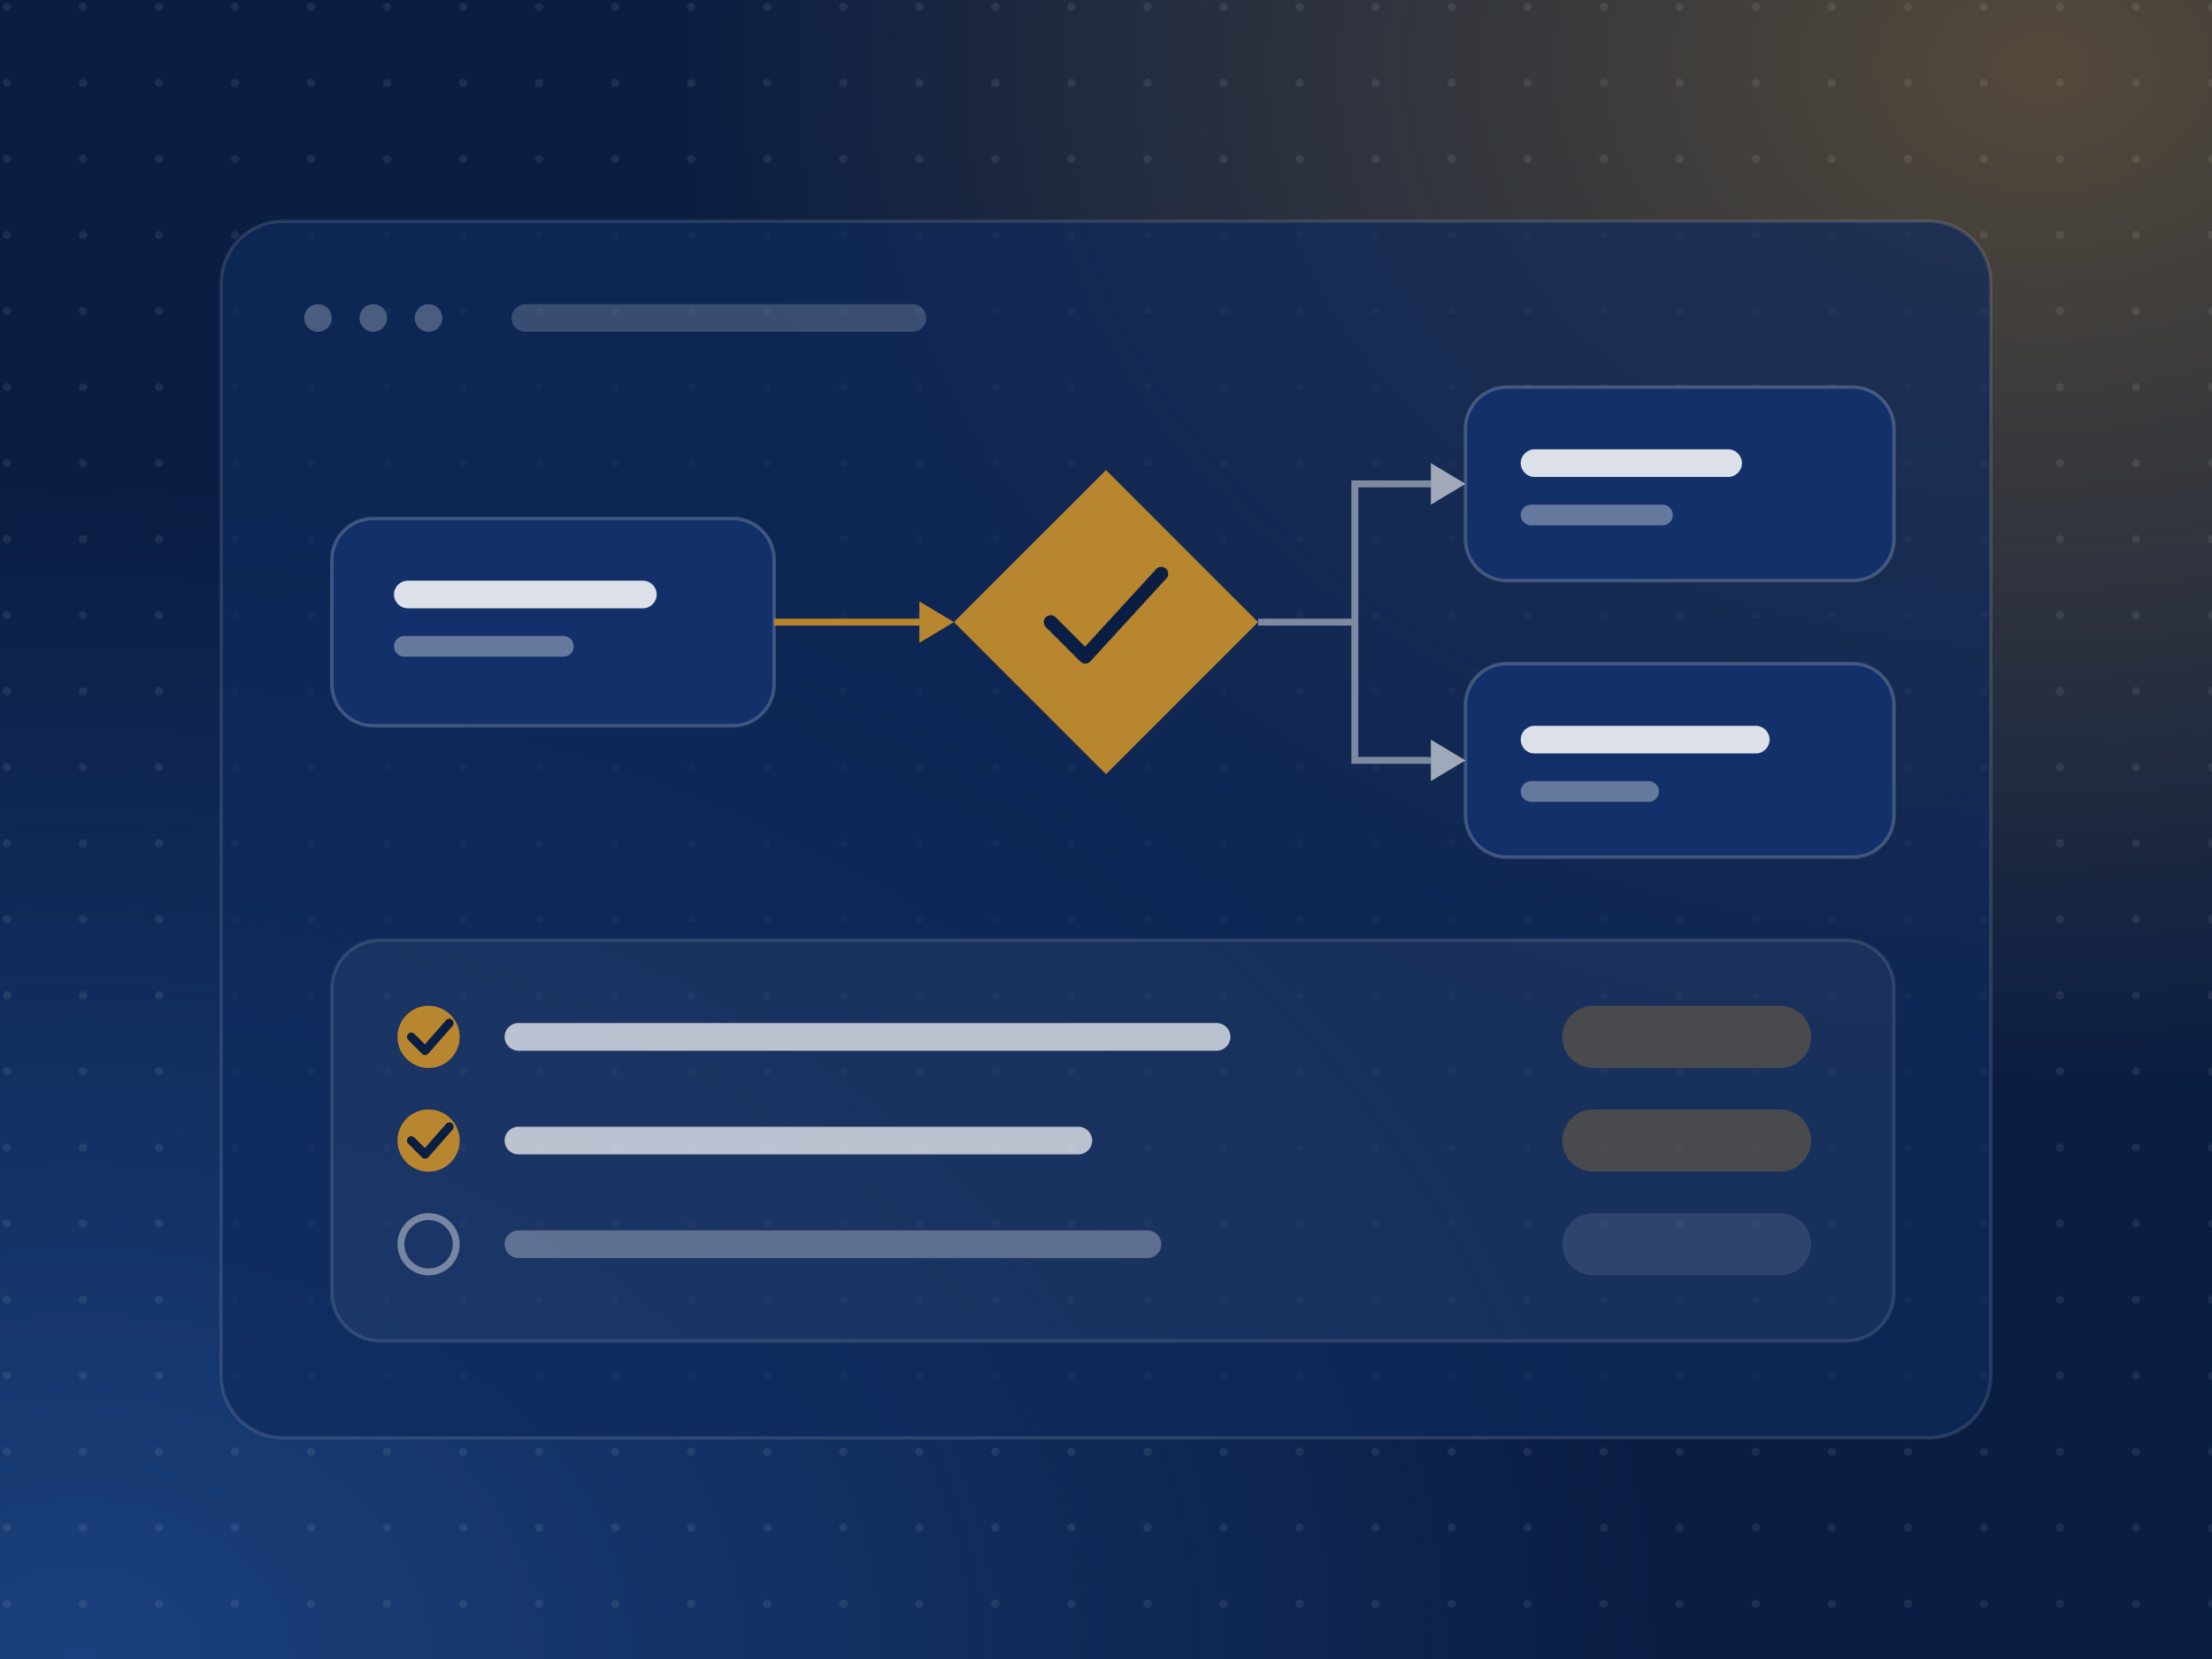
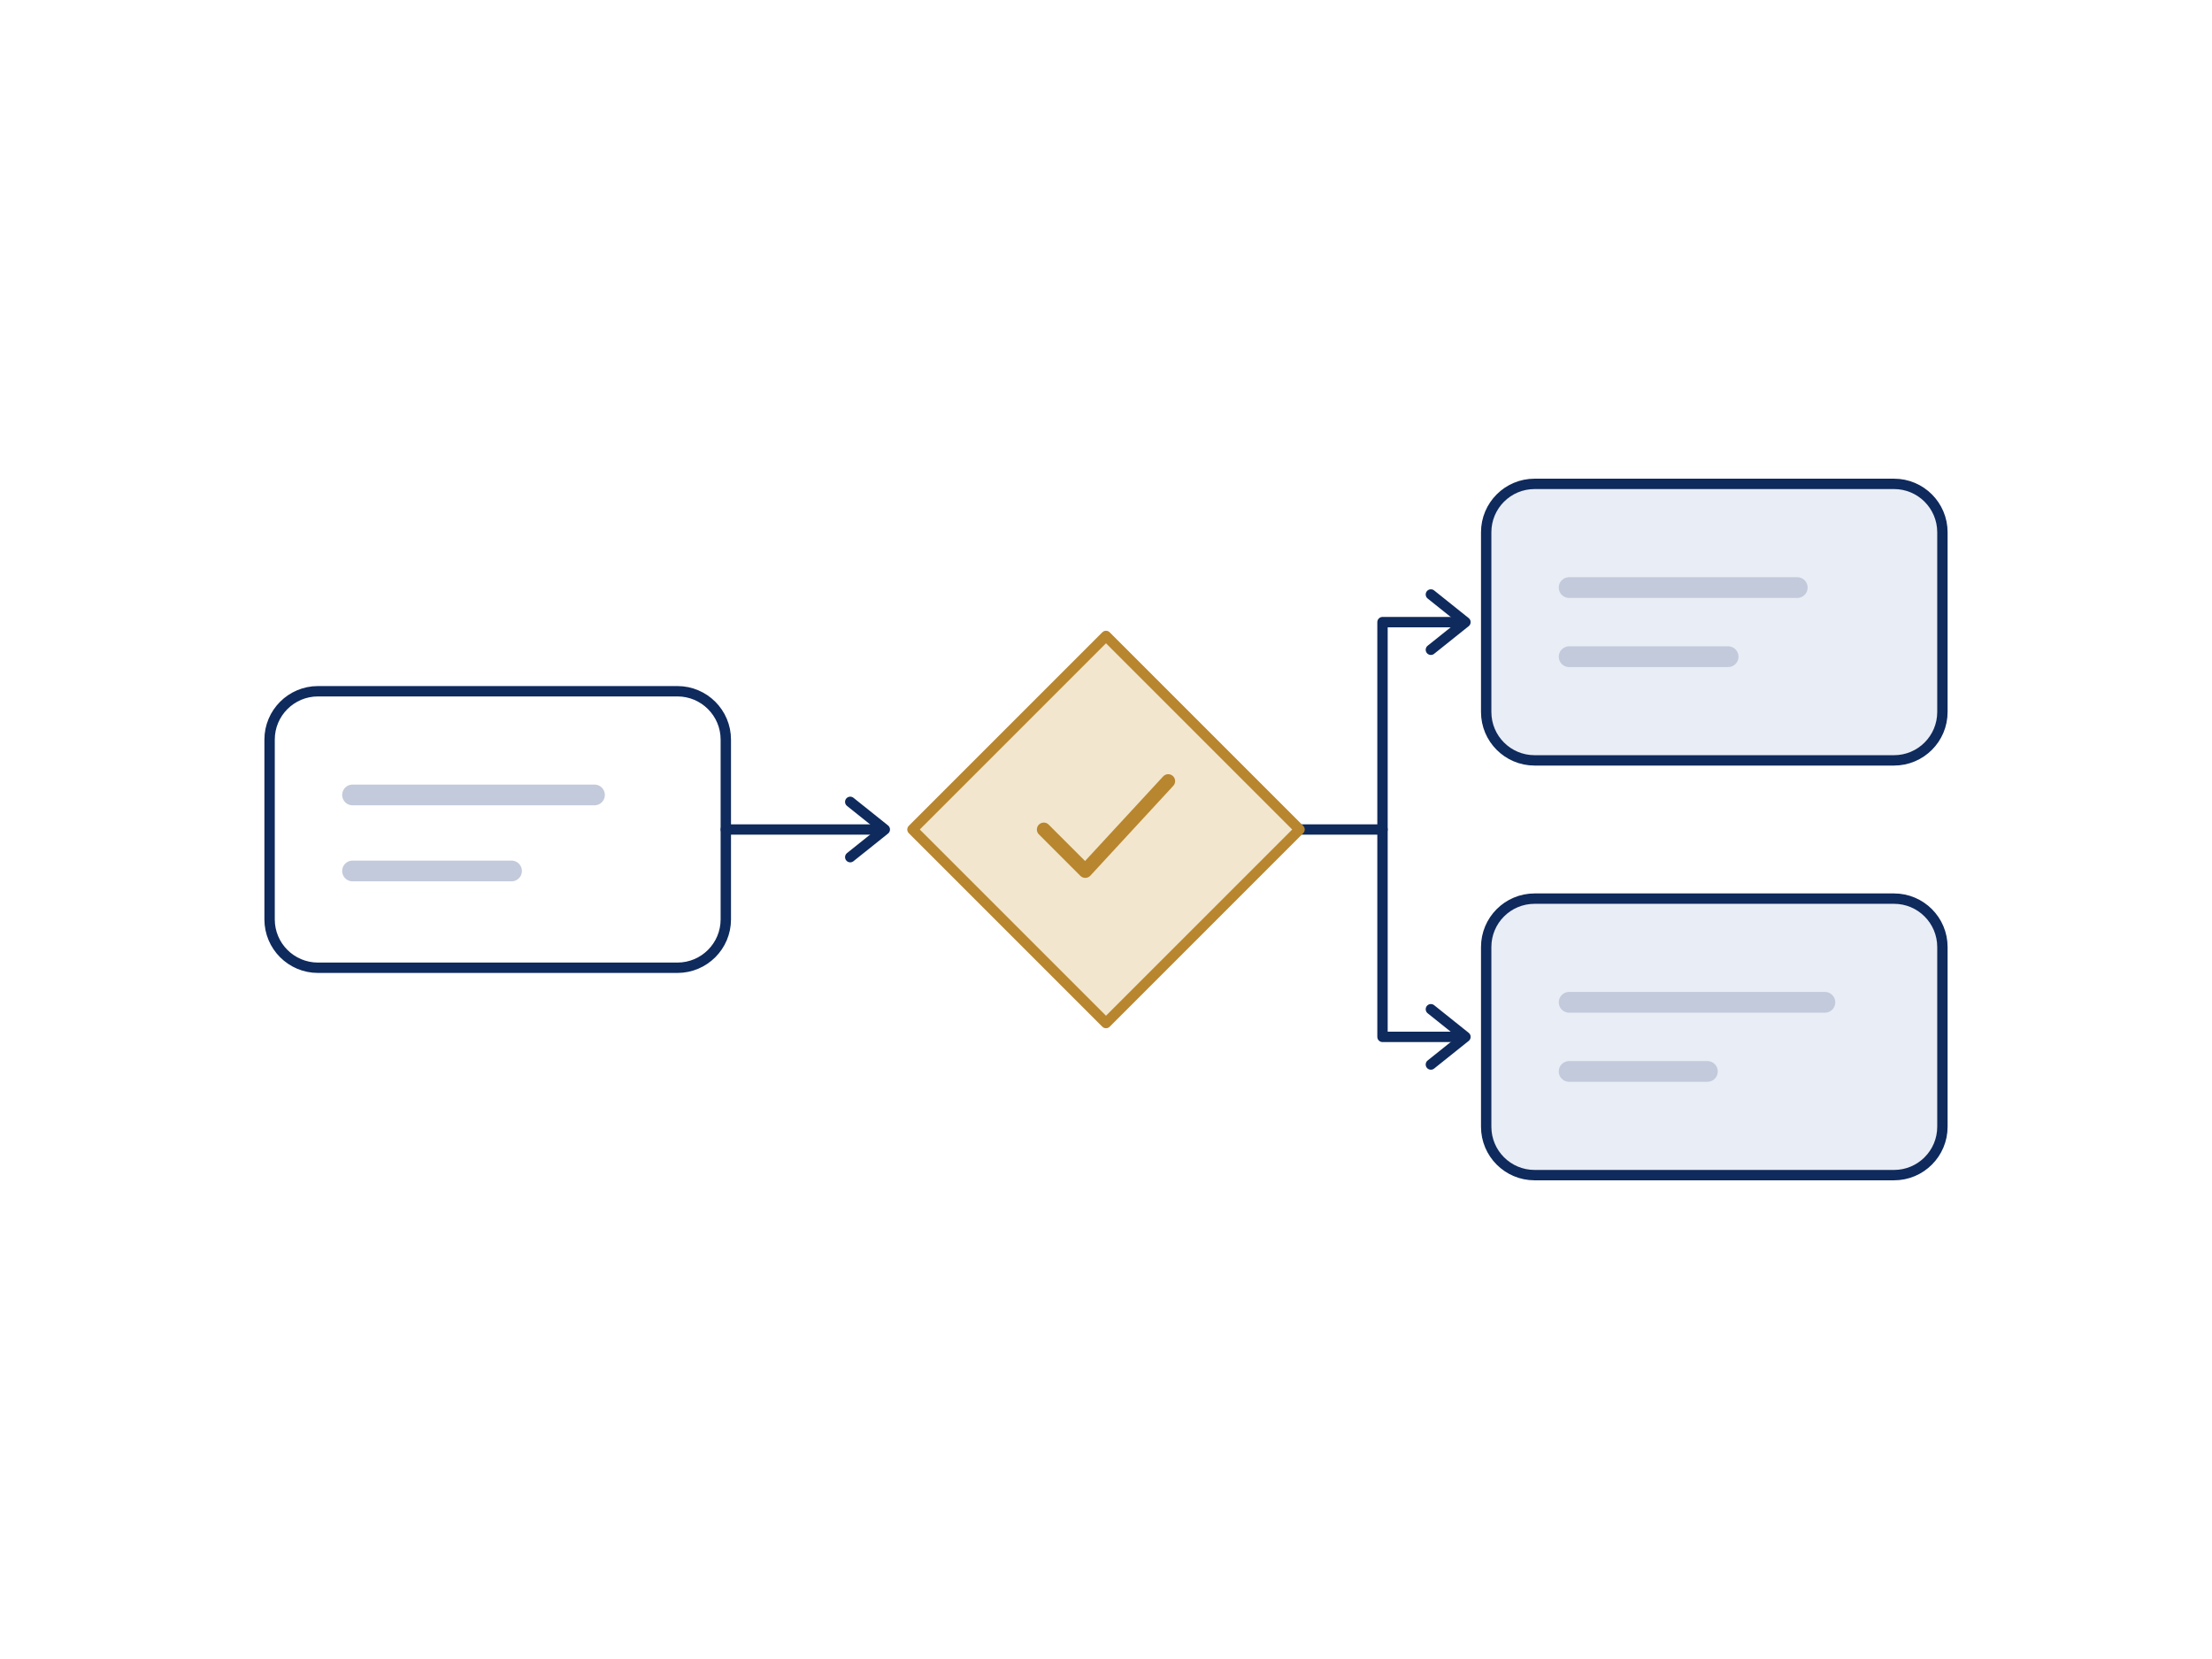
<svg xmlns="http://www.w3.org/2000/svg" viewBox="0 0 640 480" width="640" height="480">
-   <defs>
-     <radialGradient id="glowGold" cx="0.92" cy="0.04" r="0.62">
-       <stop offset="0" stop-color="#B8862E" stop-opacity="0.42" />
-       <stop offset="1" stop-color="#B8862E" stop-opacity="0" />
-     </radialGradient>
-     <radialGradient id="glowBlue" cx="0.04" cy="1" r="0.72">
-       <stop offset="0" stop-color="#1F4C91" stop-opacity="0.75" />
-       <stop offset="1" stop-color="#1F4C91" stop-opacity="0" />
-     </radialGradient>
-     <pattern id="dots" width="22" height="22" patternUnits="userSpaceOnUse">
-       <circle cx="2" cy="2" r="1.2" fill="#FFFFFF" fill-opacity="0.08" />
-     </pattern>
-   </defs>
-   <rect width="640" height="480" fill="#0A1D42" />
-   <rect width="640" height="480" fill="url(#glowBlue)" />
-   <rect width="640" height="480" fill="url(#glowGold)" />
-   <rect width="640" height="480" fill="url(#dots)" />
-   <rect x="64" y="64" width="512" height="352" rx="18" fill="#0F2A5C" fill-opacity="0.7" stroke="#FFFFFF" stroke-opacity="0.12" />
-   <g fill="#FFFFFF" fill-opacity="0.25">
-     <circle cx="92" cy="92" r="4" />
-     <circle cx="108" cy="92" r="4" />
-     <circle cx="124" cy="92" r="4" />
+   <rect width="640" height="480" fill="#FFFFFF" />
+   <g fill="none" stroke="#0F2A5C" stroke-width="3" stroke-linecap="round" stroke-linejoin="round">
+     <rect x="78" y="200" width="132" height="80" rx="14" fill="#FFFFFF" />
+     <line x1="210" y1="240" x2="254" y2="240" />
+     <polyline points="246,232 256,240 246,248" />
+     <path d="M376,240 H400 V180 H422" />
+     <polyline points="414,172 424,180 414,188" />
+     <path d="M400,240 V300 H422" />
+     <polyline points="414,292 424,300 414,308" />
+     <rect x="430" y="140" width="132" height="80" rx="14" fill="#E9EDF5" />
+     <rect x="430" y="260" width="132" height="80" rx="14" fill="#E9EDF5" />
  </g>
-   <rect x="148" y="88" width="120" height="8" rx="4" fill="#FFFFFF" fill-opacity="0.18" />
-   <rect x="96" y="150" width="128" height="60" rx="12" fill="#13306A" stroke="#FFFFFF" stroke-opacity="0.2" />
-   <rect x="114" y="168" width="76" height="8" rx="4" fill="#FFFFFF" fill-opacity="0.85" />
-   <rect x="114" y="184" width="52" height="6" rx="3" fill="#FFFFFF" fill-opacity="0.35" />
-   <line x1="224" y1="180" x2="266" y2="180" stroke="#B8862E" stroke-width="2" />
-   <polygon points="276,180 266,174 266,186" fill="#B8862E" />
-   <polygon points="320,136 364,180 320,224 276,180" fill="#B8862E" />
-   <path d="M304,180 L314,190 L336,166" fill="none" stroke="#0A1D42" stroke-width="4" stroke-linecap="round" stroke-linejoin="round" />
-   <path d="M364,180 H392 V140 H414 M392,180 V220 H414" fill="none" stroke="#FFFFFF" stroke-opacity="0.45" stroke-width="2" />
-   <polygon points="424,140 414,134 414,146" fill="#FFFFFF" fill-opacity="0.6" />
-   <polygon points="424,220 414,214 414,226" fill="#FFFFFF" fill-opacity="0.6" />
-   <rect x="424" y="112" width="124" height="56" rx="12" fill="#13306A" stroke="#FFFFFF" stroke-opacity="0.2" />
-   <rect x="440" y="130" width="64" height="8" rx="4" fill="#FFFFFF" fill-opacity="0.85" />
-   <rect x="440" y="146" width="44" height="6" rx="3" fill="#FFFFFF" fill-opacity="0.35" />
-   <rect x="424" y="192" width="124" height="56" rx="12" fill="#13306A" stroke="#FFFFFF" stroke-opacity="0.2" />
-   <rect x="440" y="210" width="72" height="8" rx="4" fill="#FFFFFF" fill-opacity="0.85" />
-   <rect x="440" y="226" width="40" height="6" rx="3" fill="#FFFFFF" fill-opacity="0.35" />
-   <rect x="96" y="272" width="452" height="116" rx="14" fill="#FFFFFF" fill-opacity="0.05" stroke="#FFFFFF" stroke-opacity="0.12" />
-   <circle cx="124" cy="300" r="9" fill="#B8862E" />
-   <circle cx="124" cy="330" r="9" fill="#B8862E" />
-   <circle cx="124" cy="360" r="8" fill="none" stroke="#FFFFFF" stroke-opacity="0.4" stroke-width="2" />
-   <g fill="none" stroke="#0A1D42" stroke-width="2.5" stroke-linecap="round" stroke-linejoin="round">
-     <path d="M119,300 L123,304 L130,296" />
-     <path d="M119,330 L123,334 L130,326" />
+   <polygon points="320,184 376,240 320,296 264,240" fill="#F2E6CE" stroke="#B8862E" stroke-width="3" stroke-linejoin="round" />
+   <polyline points="302,240 314,252 338,226" fill="none" stroke="#B8862E" stroke-width="4" stroke-linecap="round" stroke-linejoin="round" />
+   <g stroke="#C3CADB" stroke-width="6" stroke-linecap="round">
+     <line x1="102" y1="230" x2="172" y2="230" />
+     <line x1="102" y1="252" x2="148" y2="252" />
+     <line x1="454" y1="170" x2="520" y2="170" />
+     <line x1="454" y1="190" x2="500" y2="190" />
+     <line x1="454" y1="290" x2="528" y2="290" />
+     <line x1="454" y1="310" x2="494" y2="310" />
  </g>
-   <rect x="146" y="296" width="210" height="8" rx="4" fill="#FFFFFF" fill-opacity="0.7" />
-   <rect x="146" y="326" width="170" height="8" rx="4" fill="#FFFFFF" fill-opacity="0.7" />
-   <rect x="146" y="356" width="190" height="8" rx="4" fill="#FFFFFF" fill-opacity="0.3" />
-   <rect x="452" y="291" width="72" height="18" rx="9" fill="#B8862E" fill-opacity="0.3" />
-   <rect x="452" y="321" width="72" height="18" rx="9" fill="#B8862E" fill-opacity="0.3" />
-   <rect x="452" y="351" width="72" height="18" rx="9" fill="#FFFFFF" fill-opacity="0.1" />
</svg>
